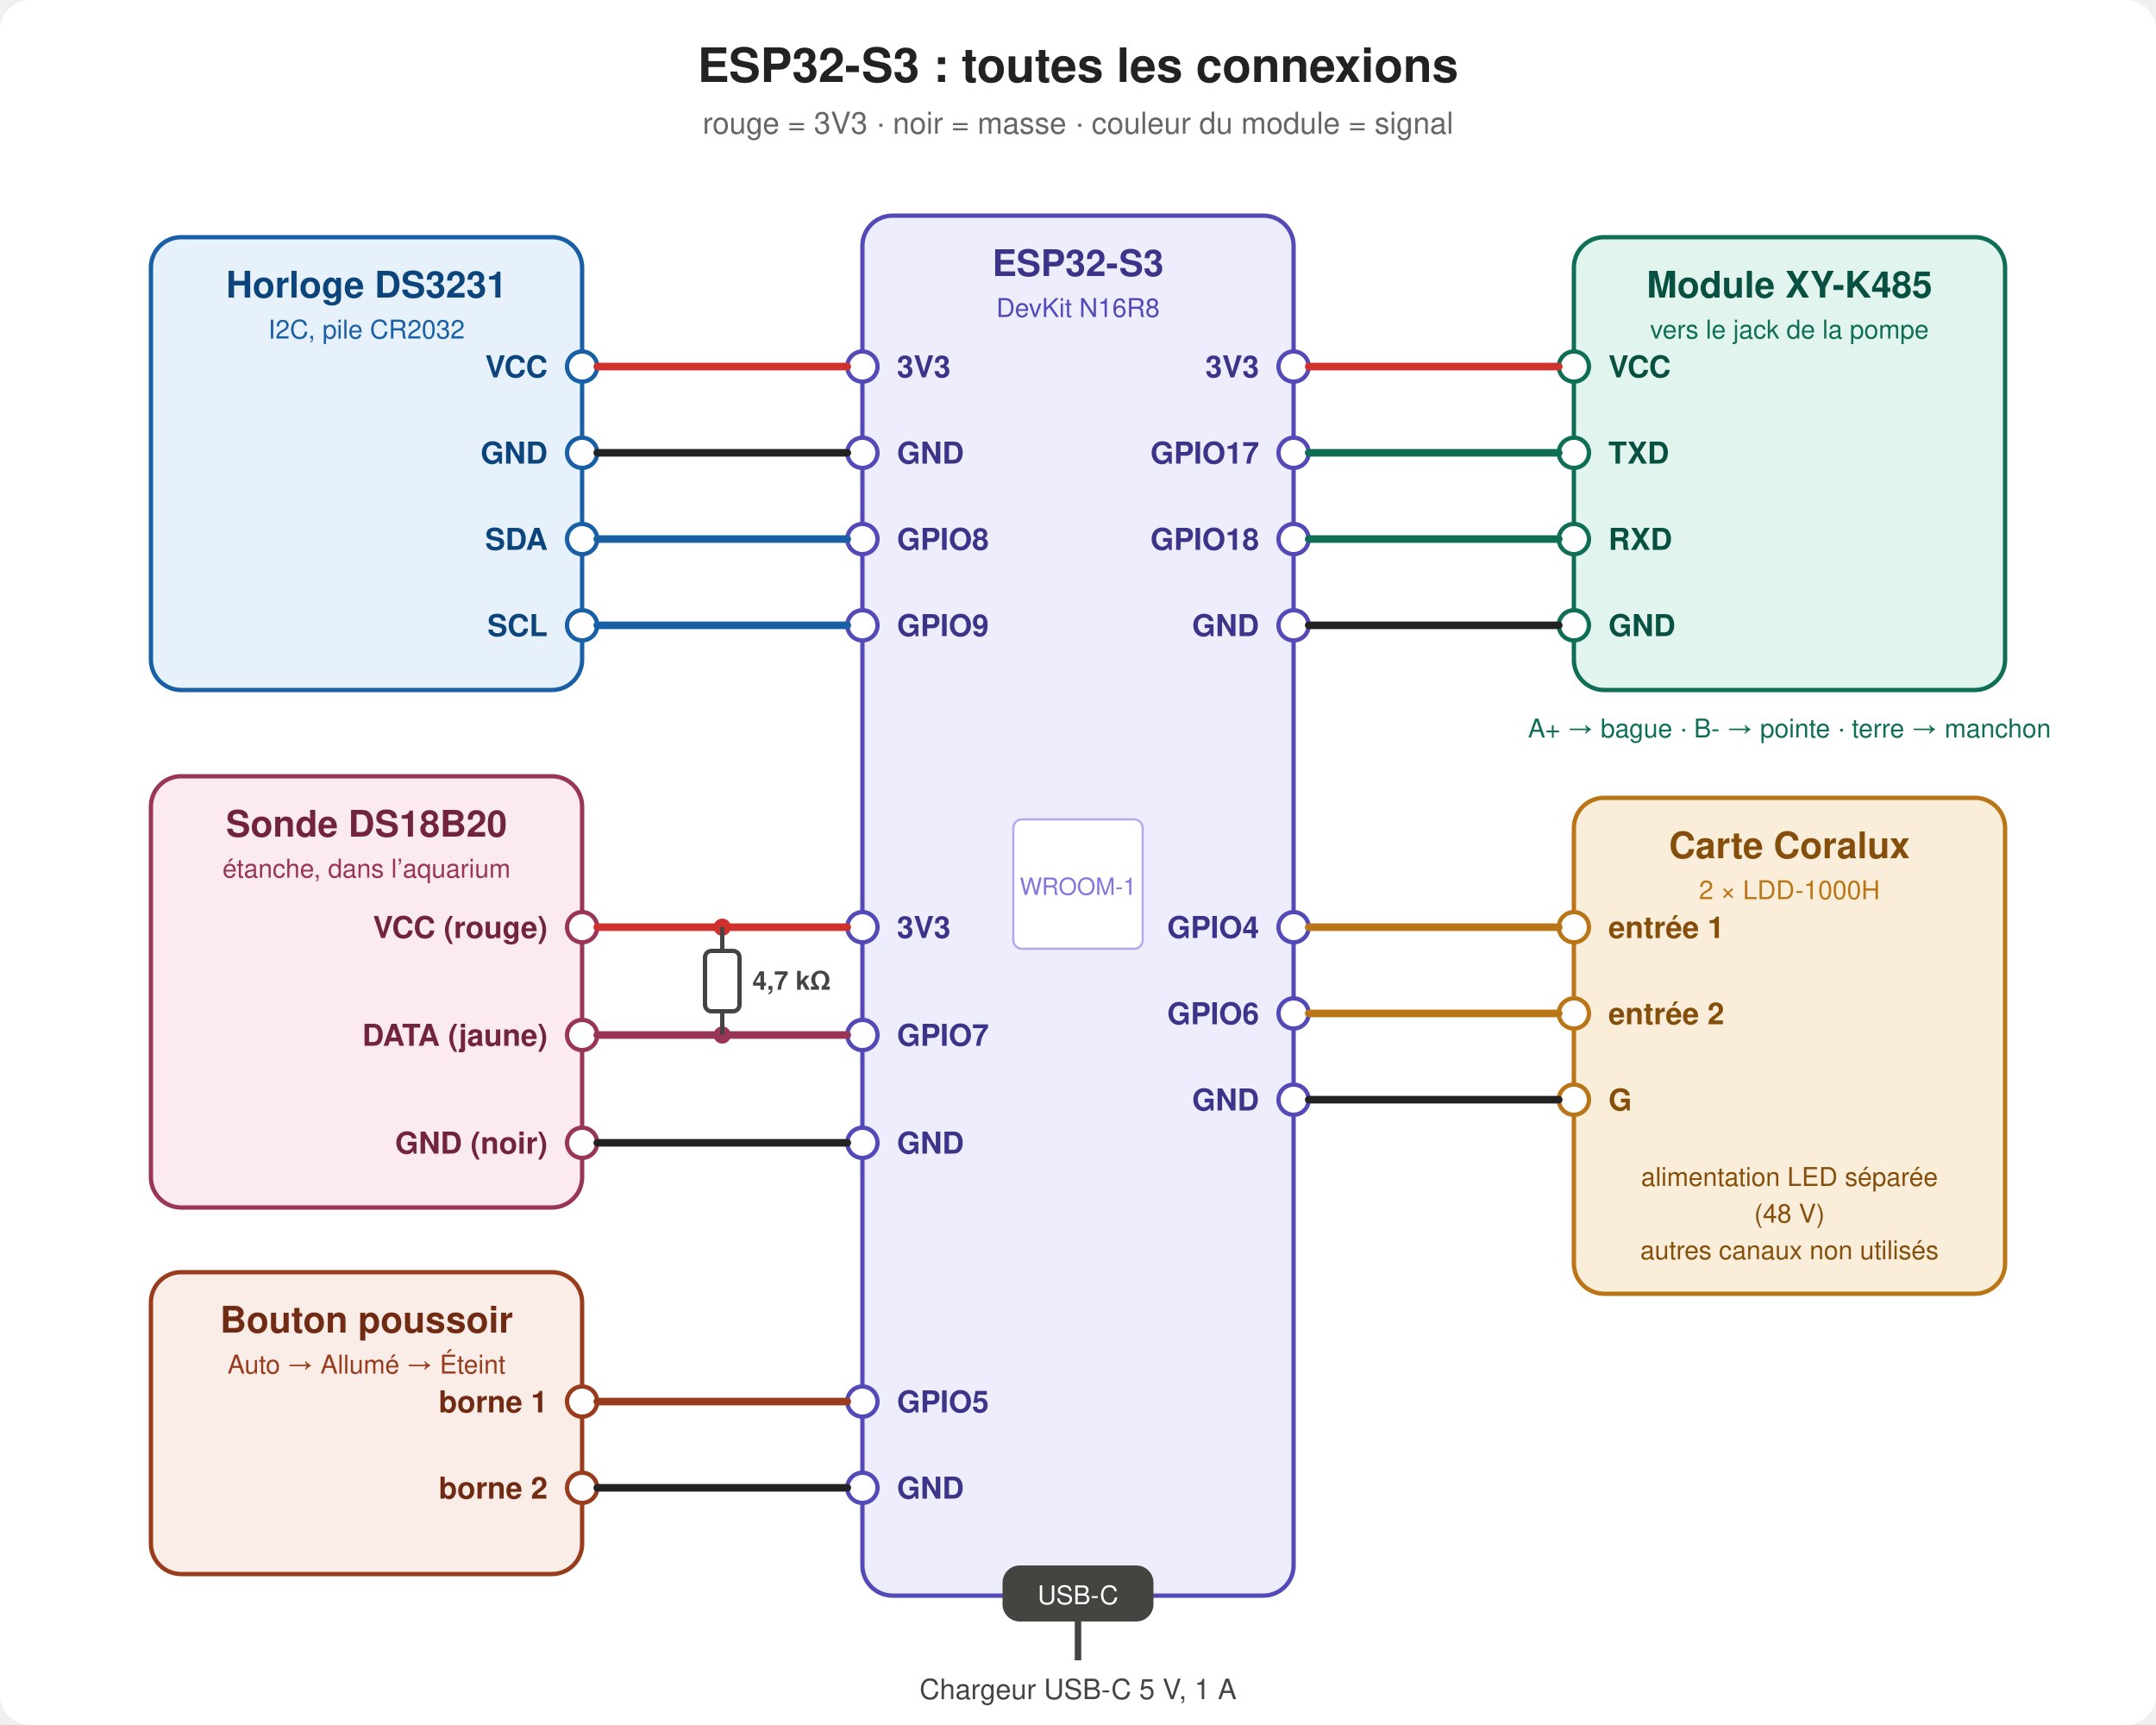
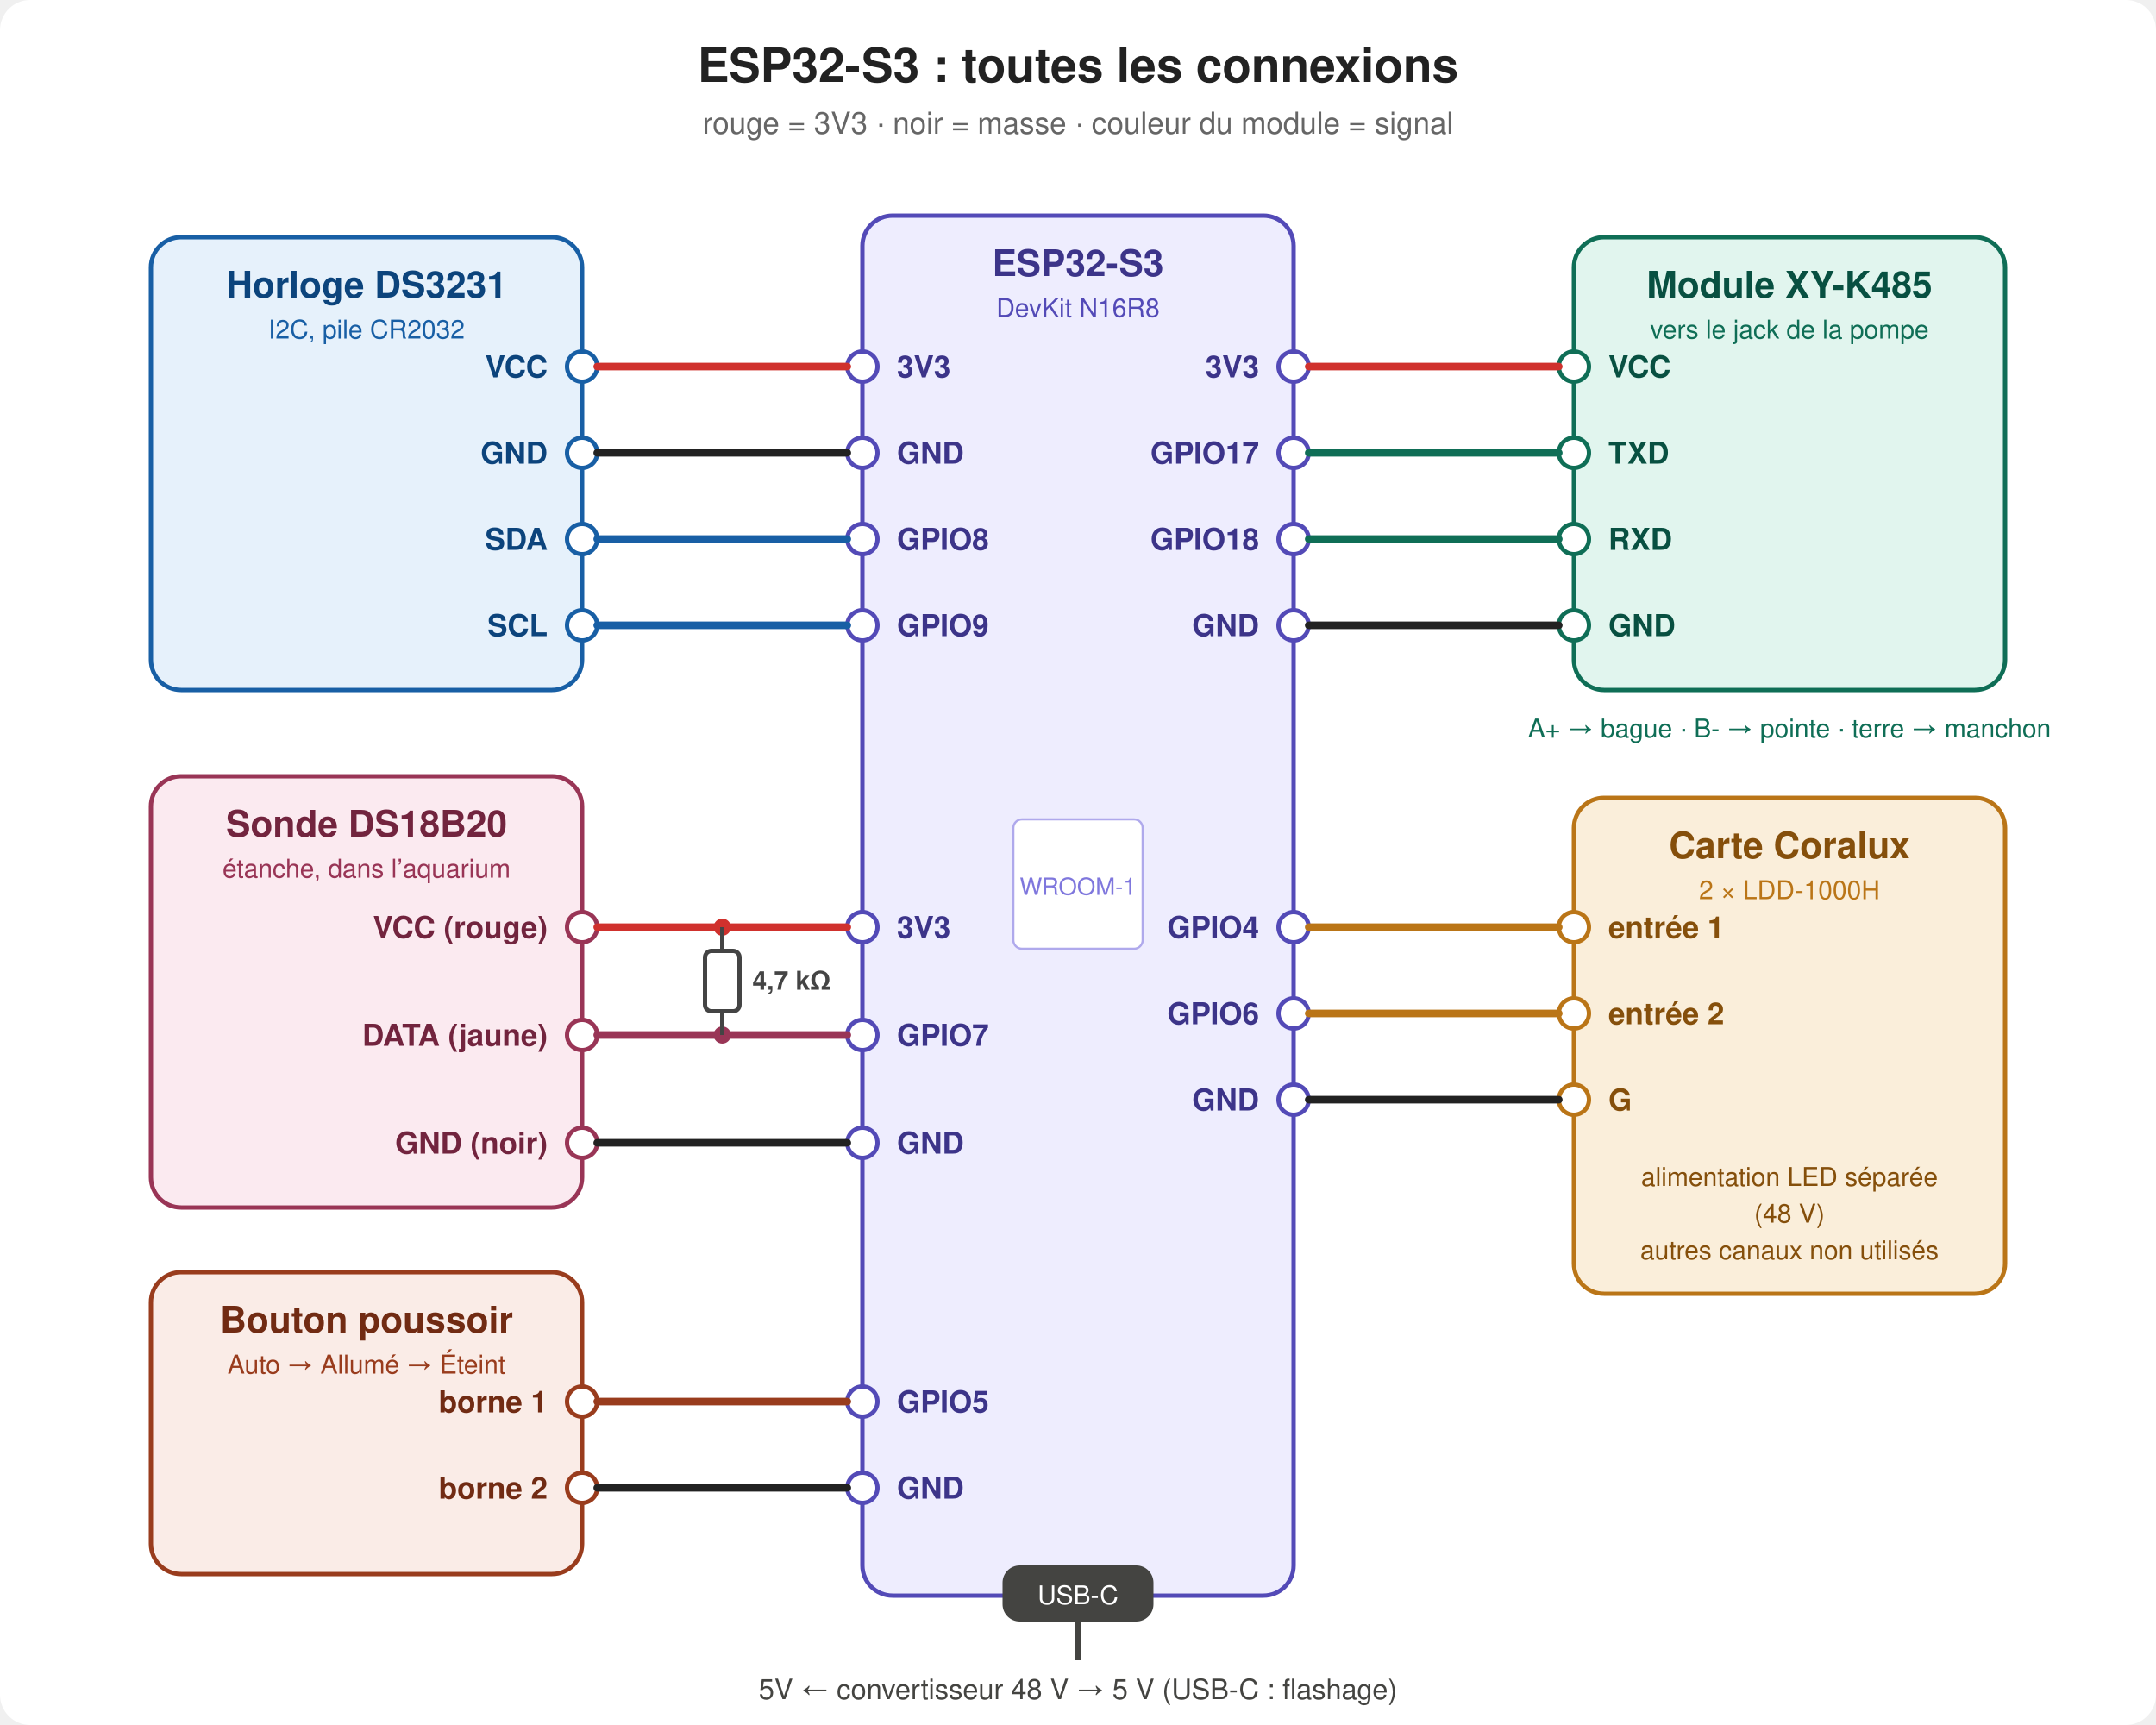
<svg xmlns="http://www.w3.org/2000/svg" viewBox="0 0 1000 800" width="1000" height="800" font-family="Segoe UI, Helvetica, Arial, sans-serif">
  <rect width="1000" height="800" rx="14" fill="#ffffff" />
  <text x="500" y="38" text-anchor="middle" font-size="22" font-weight="600" fill="#222">ESP32-S3 : toutes les connexions</text>
  <text x="500" y="62" text-anchor="middle" font-size="14" fill="#666">rouge = 3V3 · noir = masse · couleur du module = signal</text>
  <rect x="400" y="100" width="200" height="640" rx="14" fill="#EEEDFE" stroke="#534AB7" stroke-width="2" />
  <text x="500.0" y="128" text-anchor="middle" font-size="17" font-weight="600" fill="#3C3489">ESP32-S3</text>
  <text x="500.0" y="147" text-anchor="middle" font-size="12" fill="#534AB7">DevKit N16R8</text>
  <rect x="470" y="380" width="60" height="60" rx="4" fill="#fff" stroke="#AFA9EC" />
  <text x="500" y="415" text-anchor="middle" font-size="11" fill="#7F77DD">WROOM-1</text>
  <rect x="465" y="726" width="70" height="26" rx="8" fill="#444441" />
  <text x="500" y="744" text-anchor="middle" font-size="12" fill="#fff">USB-C</text>
  <path d="M 500 752 L 500 770" stroke="#444441" stroke-width="3" />
-   <text x="500" y="788" text-anchor="middle" font-size="13" fill="#444441">Chargeur USB-C 5 V, 1 A</text>
+   <text x="500" y="788" text-anchor="middle" font-size="13" fill="#444441">5V ← convertisseur 48 V → 5 V (USB-C : flashage)</text>
  <rect x="70" y="110" width="200" height="210" rx="14" fill="#E6F1FB" stroke="#185FA5" stroke-width="2" />
  <text x="170.0" y="138" text-anchor="middle" font-size="17" font-weight="600" fill="#0C447C">Horloge DS3231</text>
  <text x="170.0" y="157" text-anchor="middle" font-size="12" fill="#185FA5">I2C, pile CR2032</text>
  <rect x="70" y="360" width="200" height="200" rx="14" fill="#FBEAF0" stroke="#993556" stroke-width="2" />
  <text x="170.0" y="388" text-anchor="middle" font-size="17" font-weight="600" fill="#72243E">Sonde DS18B20</text>
  <text x="170.0" y="407" text-anchor="middle" font-size="12" fill="#993556">étanche, dans l’aquarium</text>
  <rect x="70" y="590" width="200" height="140" rx="14" fill="#FAECE7" stroke="#993C1D" stroke-width="2" />
  <text x="170.0" y="618" text-anchor="middle" font-size="17" font-weight="600" fill="#712B13">Bouton poussoir</text>
  <text x="170.0" y="637" text-anchor="middle" font-size="12" fill="#993C1D">Auto → Allumé → Éteint</text>
  <rect x="730" y="110" width="200" height="210" rx="14" fill="#E1F5EE" stroke="#0F6E56" stroke-width="2" />
  <text x="830.0" y="138" text-anchor="middle" font-size="17" font-weight="600" fill="#085041">Module XY-K485</text>
  <text x="830.0" y="157" text-anchor="middle" font-size="12" fill="#0F6E56">vers le jack de la pompe</text>
  <rect x="730" y="370" width="200" height="230" rx="14" fill="#FAEEDA" stroke="#BA7517" stroke-width="2" />
  <text x="830.0" y="398" text-anchor="middle" font-size="17" font-weight="600" fill="#854F0B">Carte Coralux</text>
  <text x="830.0" y="417" text-anchor="middle" font-size="12" fill="#BA7517">2 × LDD-1000H</text>
  <circle cx="270" cy="170" r="7" fill="#fff" stroke="#185FA5" stroke-width="2" />
  <text x="254" y="175" text-anchor="end" font-size="14" font-weight="600" fill="#0C447C">VCC</text>
  <circle cx="400" cy="170" r="7" fill="#fff" stroke="#534AB7" stroke-width="2" />
  <text x="416" y="175" font-size="14" font-weight="600" fill="#3C3489">3V3</text>
  <line x1="277" y1="170" x2="393" y2="170" stroke="#D0312D" stroke-width="3.5" stroke-linecap="round" />
  <circle cx="270" cy="210" r="7" fill="#fff" stroke="#185FA5" stroke-width="2" />
  <text x="254" y="215" text-anchor="end" font-size="14" font-weight="600" fill="#0C447C">GND</text>
  <circle cx="400" cy="210" r="7" fill="#fff" stroke="#534AB7" stroke-width="2" />
  <text x="416" y="215" font-size="14" font-weight="600" fill="#3C3489">GND</text>
  <line x1="277" y1="210" x2="393" y2="210" stroke="#222222" stroke-width="3.5" stroke-linecap="round" />
  <circle cx="270" cy="250" r="7" fill="#fff" stroke="#185FA5" stroke-width="2" />
  <text x="254" y="255" text-anchor="end" font-size="14" font-weight="600" fill="#0C447C">SDA</text>
  <circle cx="400" cy="250" r="7" fill="#fff" stroke="#534AB7" stroke-width="2" />
  <text x="416" y="255" font-size="14" font-weight="600" fill="#3C3489">GPIO8</text>
  <line x1="277" y1="250" x2="393" y2="250" stroke="#185FA5" stroke-width="3.5" stroke-linecap="round" />
  <circle cx="270" cy="290" r="7" fill="#fff" stroke="#185FA5" stroke-width="2" />
  <text x="254" y="295" text-anchor="end" font-size="14" font-weight="600" fill="#0C447C">SCL</text>
  <circle cx="400" cy="290" r="7" fill="#fff" stroke="#534AB7" stroke-width="2" />
  <text x="416" y="295" font-size="14" font-weight="600" fill="#3C3489">GPIO9</text>
  <line x1="277" y1="290" x2="393" y2="290" stroke="#185FA5" stroke-width="3.5" stroke-linecap="round" />
  <circle cx="270" cy="430" r="7" fill="#fff" stroke="#993556" stroke-width="2" />
  <text x="254" y="435" text-anchor="end" font-size="14" font-weight="600" fill="#72243E">VCC (rouge)</text>
  <circle cx="400" cy="430" r="7" fill="#fff" stroke="#534AB7" stroke-width="2" />
  <text x="416" y="435" font-size="14" font-weight="600" fill="#3C3489">3V3</text>
  <line x1="277" y1="430" x2="393" y2="430" stroke="#D0312D" stroke-width="3.5" stroke-linecap="round" />
  <circle cx="270" cy="480" r="7" fill="#fff" stroke="#993556" stroke-width="2" />
  <text x="254" y="485" text-anchor="end" font-size="14" font-weight="600" fill="#72243E">DATA (jaune)</text>
  <circle cx="400" cy="480" r="7" fill="#fff" stroke="#534AB7" stroke-width="2" />
  <text x="416" y="485" font-size="14" font-weight="600" fill="#3C3489">GPIO7</text>
  <line x1="277" y1="480" x2="393" y2="480" stroke="#993556" stroke-width="3.5" stroke-linecap="round" />
  <circle cx="270" cy="530" r="7" fill="#fff" stroke="#993556" stroke-width="2" />
  <text x="254" y="535" text-anchor="end" font-size="14" font-weight="600" fill="#72243E">GND (noir)</text>
  <circle cx="400" cy="530" r="7" fill="#fff" stroke="#534AB7" stroke-width="2" />
  <text x="416" y="535" font-size="14" font-weight="600" fill="#3C3489">GND</text>
  <line x1="277" y1="530" x2="393" y2="530" stroke="#222222" stroke-width="3.5" stroke-linecap="round" />
  <circle cx="335" cy="430" r="4" fill="#D0312D" />
  <circle cx="335" cy="480" r="4" fill="#993556" />
  <rect x="327" y="441" width="16" height="28" rx="3" fill="#fff" stroke="#444" stroke-width="2" />
  <line x1="335" y1="430" x2="335" y2="441" stroke="#444" stroke-width="2" />
  <line x1="335" y1="469" x2="335" y2="480" stroke="#444" stroke-width="2" />
  <text x="349" y="459" font-size="12" font-weight="700" fill="#444">4,7 kΩ</text>
  <circle cx="270" cy="650" r="7" fill="#fff" stroke="#993C1D" stroke-width="2" />
  <text x="254" y="655" text-anchor="end" font-size="14" font-weight="600" fill="#712B13">borne 1</text>
  <circle cx="400" cy="650" r="7" fill="#fff" stroke="#534AB7" stroke-width="2" />
  <text x="416" y="655" font-size="14" font-weight="600" fill="#3C3489">GPIO5</text>
  <line x1="277" y1="650" x2="393" y2="650" stroke="#993C1D" stroke-width="3.5" stroke-linecap="round" />
  <circle cx="270" cy="690" r="7" fill="#fff" stroke="#993C1D" stroke-width="2" />
  <text x="254" y="695" text-anchor="end" font-size="14" font-weight="600" fill="#712B13">borne 2</text>
  <circle cx="400" cy="690" r="7" fill="#fff" stroke="#534AB7" stroke-width="2" />
  <text x="416" y="695" font-size="14" font-weight="600" fill="#3C3489">GND</text>
  <line x1="277" y1="690" x2="393" y2="690" stroke="#222222" stroke-width="3.5" stroke-linecap="round" />
  <circle cx="600" cy="170" r="7" fill="#fff" stroke="#534AB7" stroke-width="2" />
  <text x="584" y="175" text-anchor="end" font-size="14" font-weight="600" fill="#3C3489">3V3</text>
  <circle cx="730" cy="170" r="7" fill="#fff" stroke="#0F6E56" stroke-width="2" />
  <text x="746" y="175" font-size="14" font-weight="600" fill="#085041">VCC</text>
  <line x1="607" y1="170" x2="723" y2="170" stroke="#D0312D" stroke-width="3.5" stroke-linecap="round" />
  <circle cx="600" cy="210" r="7" fill="#fff" stroke="#534AB7" stroke-width="2" />
  <text x="584" y="215" text-anchor="end" font-size="14" font-weight="600" fill="#3C3489">GPIO17</text>
  <circle cx="730" cy="210" r="7" fill="#fff" stroke="#0F6E56" stroke-width="2" />
  <text x="746" y="215" font-size="14" font-weight="600" fill="#085041">TXD</text>
  <line x1="607" y1="210" x2="723" y2="210" stroke="#0F6E56" stroke-width="3.5" stroke-linecap="round" />
  <circle cx="600" cy="250" r="7" fill="#fff" stroke="#534AB7" stroke-width="2" />
  <text x="584" y="255" text-anchor="end" font-size="14" font-weight="600" fill="#3C3489">GPIO18</text>
  <circle cx="730" cy="250" r="7" fill="#fff" stroke="#0F6E56" stroke-width="2" />
  <text x="746" y="255" font-size="14" font-weight="600" fill="#085041">RXD</text>
  <line x1="607" y1="250" x2="723" y2="250" stroke="#0F6E56" stroke-width="3.5" stroke-linecap="round" />
  <circle cx="600" cy="290" r="7" fill="#fff" stroke="#534AB7" stroke-width="2" />
  <text x="584" y="295" text-anchor="end" font-size="14" font-weight="600" fill="#3C3489">GND</text>
  <circle cx="730" cy="290" r="7" fill="#fff" stroke="#0F6E56" stroke-width="2" />
  <text x="746" y="295" font-size="14" font-weight="600" fill="#085041">GND</text>
  <line x1="607" y1="290" x2="723" y2="290" stroke="#222222" stroke-width="3.5" stroke-linecap="round" />
  <circle cx="600" cy="430" r="7" fill="#fff" stroke="#534AB7" stroke-width="2" />
  <text x="584" y="435" text-anchor="end" font-size="14" font-weight="600" fill="#3C3489">GPIO4</text>
  <circle cx="730" cy="430" r="7" fill="#fff" stroke="#BA7517" stroke-width="2" />
  <text x="746" y="435" font-size="14" font-weight="600" fill="#854F0B">entrée 1</text>
  <line x1="607" y1="430" x2="723" y2="430" stroke="#BA7517" stroke-width="3.5" stroke-linecap="round" />
  <circle cx="600" cy="470" r="7" fill="#fff" stroke="#534AB7" stroke-width="2" />
  <text x="584" y="475" text-anchor="end" font-size="14" font-weight="600" fill="#3C3489">GPIO6</text>
  <circle cx="730" cy="470" r="7" fill="#fff" stroke="#BA7517" stroke-width="2" />
  <text x="746" y="475" font-size="14" font-weight="600" fill="#854F0B">entrée 2</text>
  <line x1="607" y1="470" x2="723" y2="470" stroke="#BA7517" stroke-width="3.5" stroke-linecap="round" />
  <circle cx="600" cy="510" r="7" fill="#fff" stroke="#534AB7" stroke-width="2" />
  <text x="584" y="515" text-anchor="end" font-size="14" font-weight="600" fill="#3C3489">GND</text>
  <circle cx="730" cy="510" r="7" fill="#fff" stroke="#BA7517" stroke-width="2" />
  <text x="746" y="515" font-size="14" font-weight="600" fill="#854F0B">G</text>
  <line x1="607" y1="510" x2="723" y2="510" stroke="#222222" stroke-width="3.5" stroke-linecap="round" />
  <text x="830" y="550" text-anchor="middle" font-size="12" fill="#854F0B">alimentation LED séparée</text>
  <text x="830" y="567" text-anchor="middle" font-size="12" fill="#854F0B">(48 V)</text>
  <text x="830" y="584" text-anchor="middle" font-size="12" fill="#854F0B">autres canaux non utilisés</text>
  <text x="830" y="342" text-anchor="middle" font-size="12" fill="#0F6E56">A+ → bague · B- → pointe · terre → manchon</text>
</svg>
